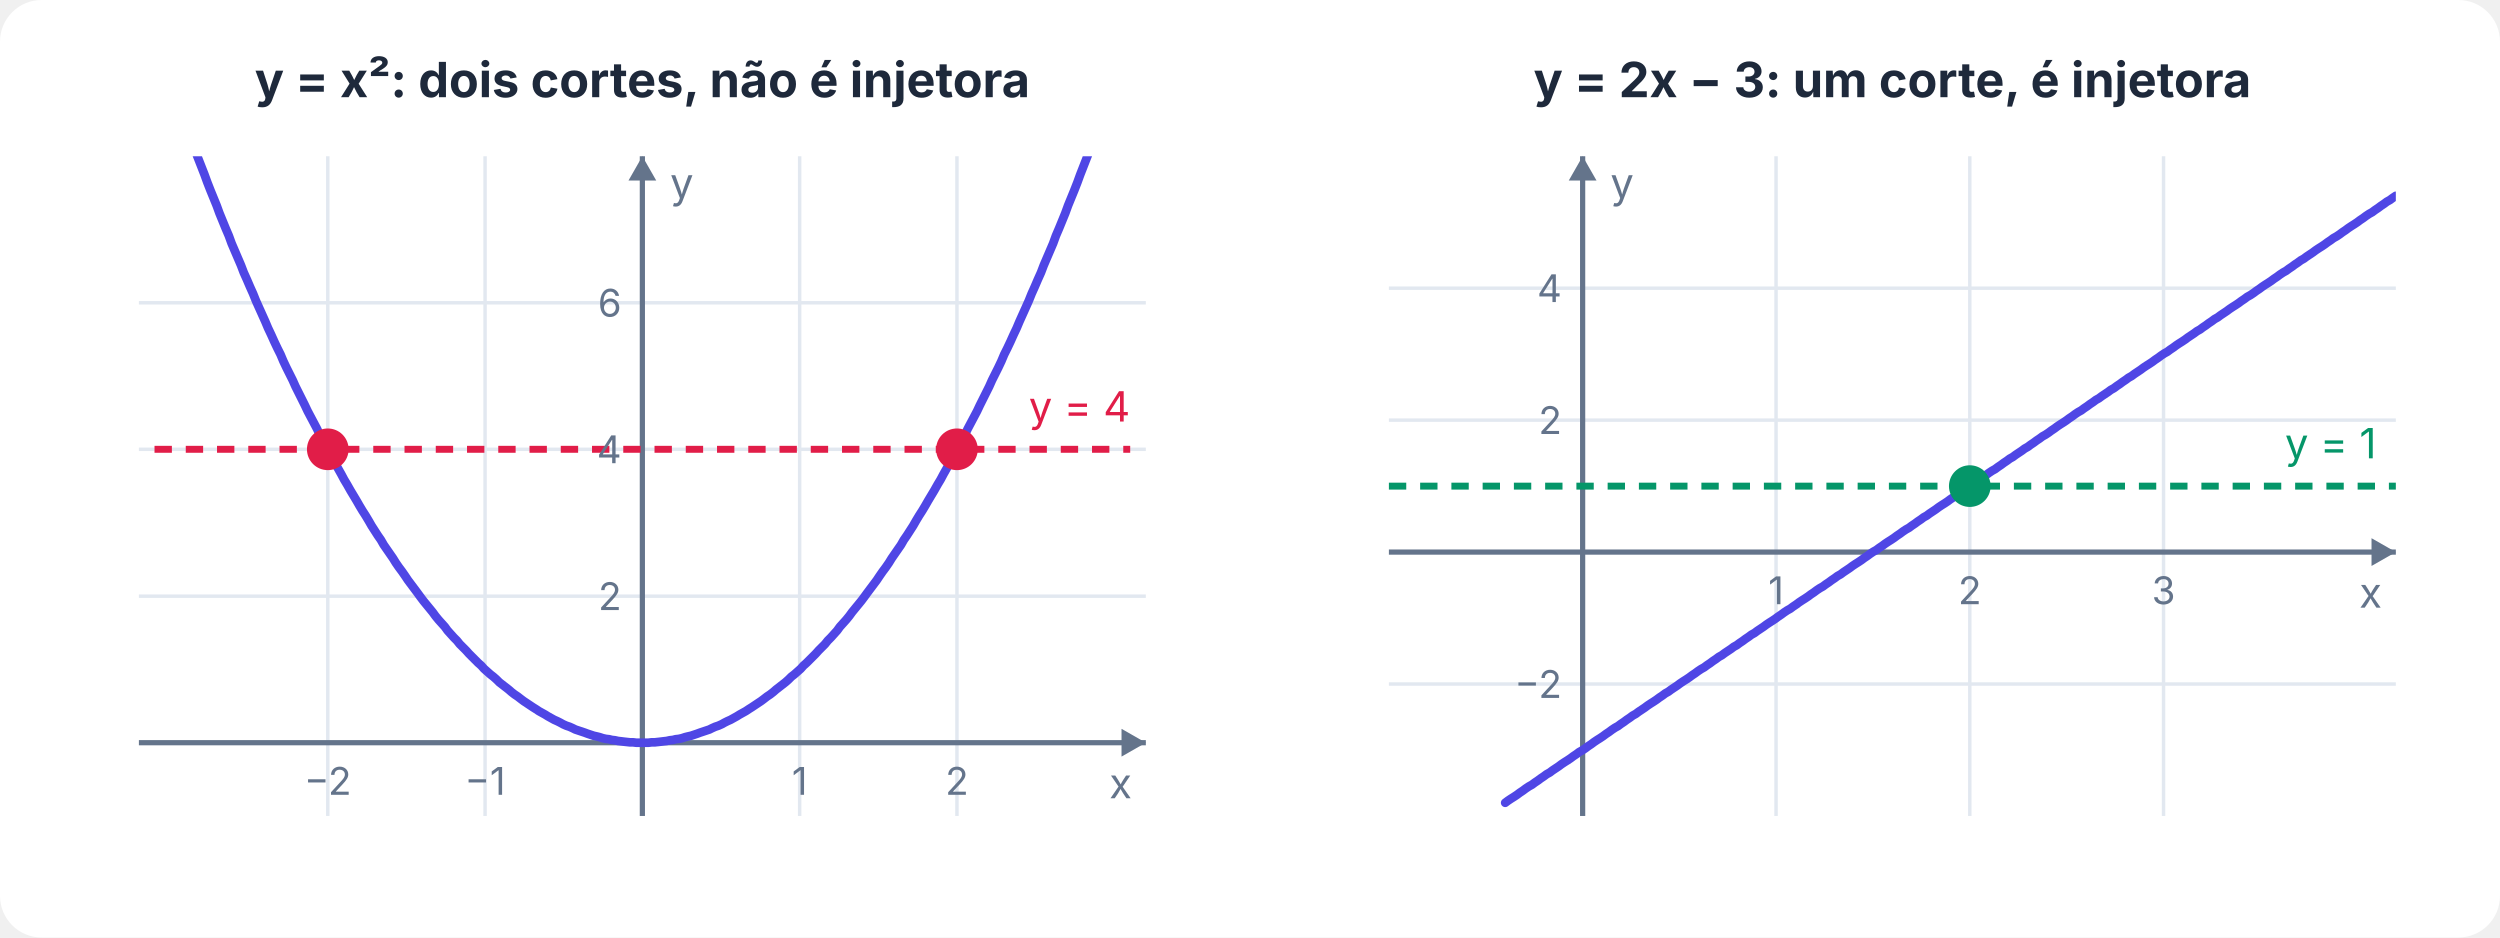
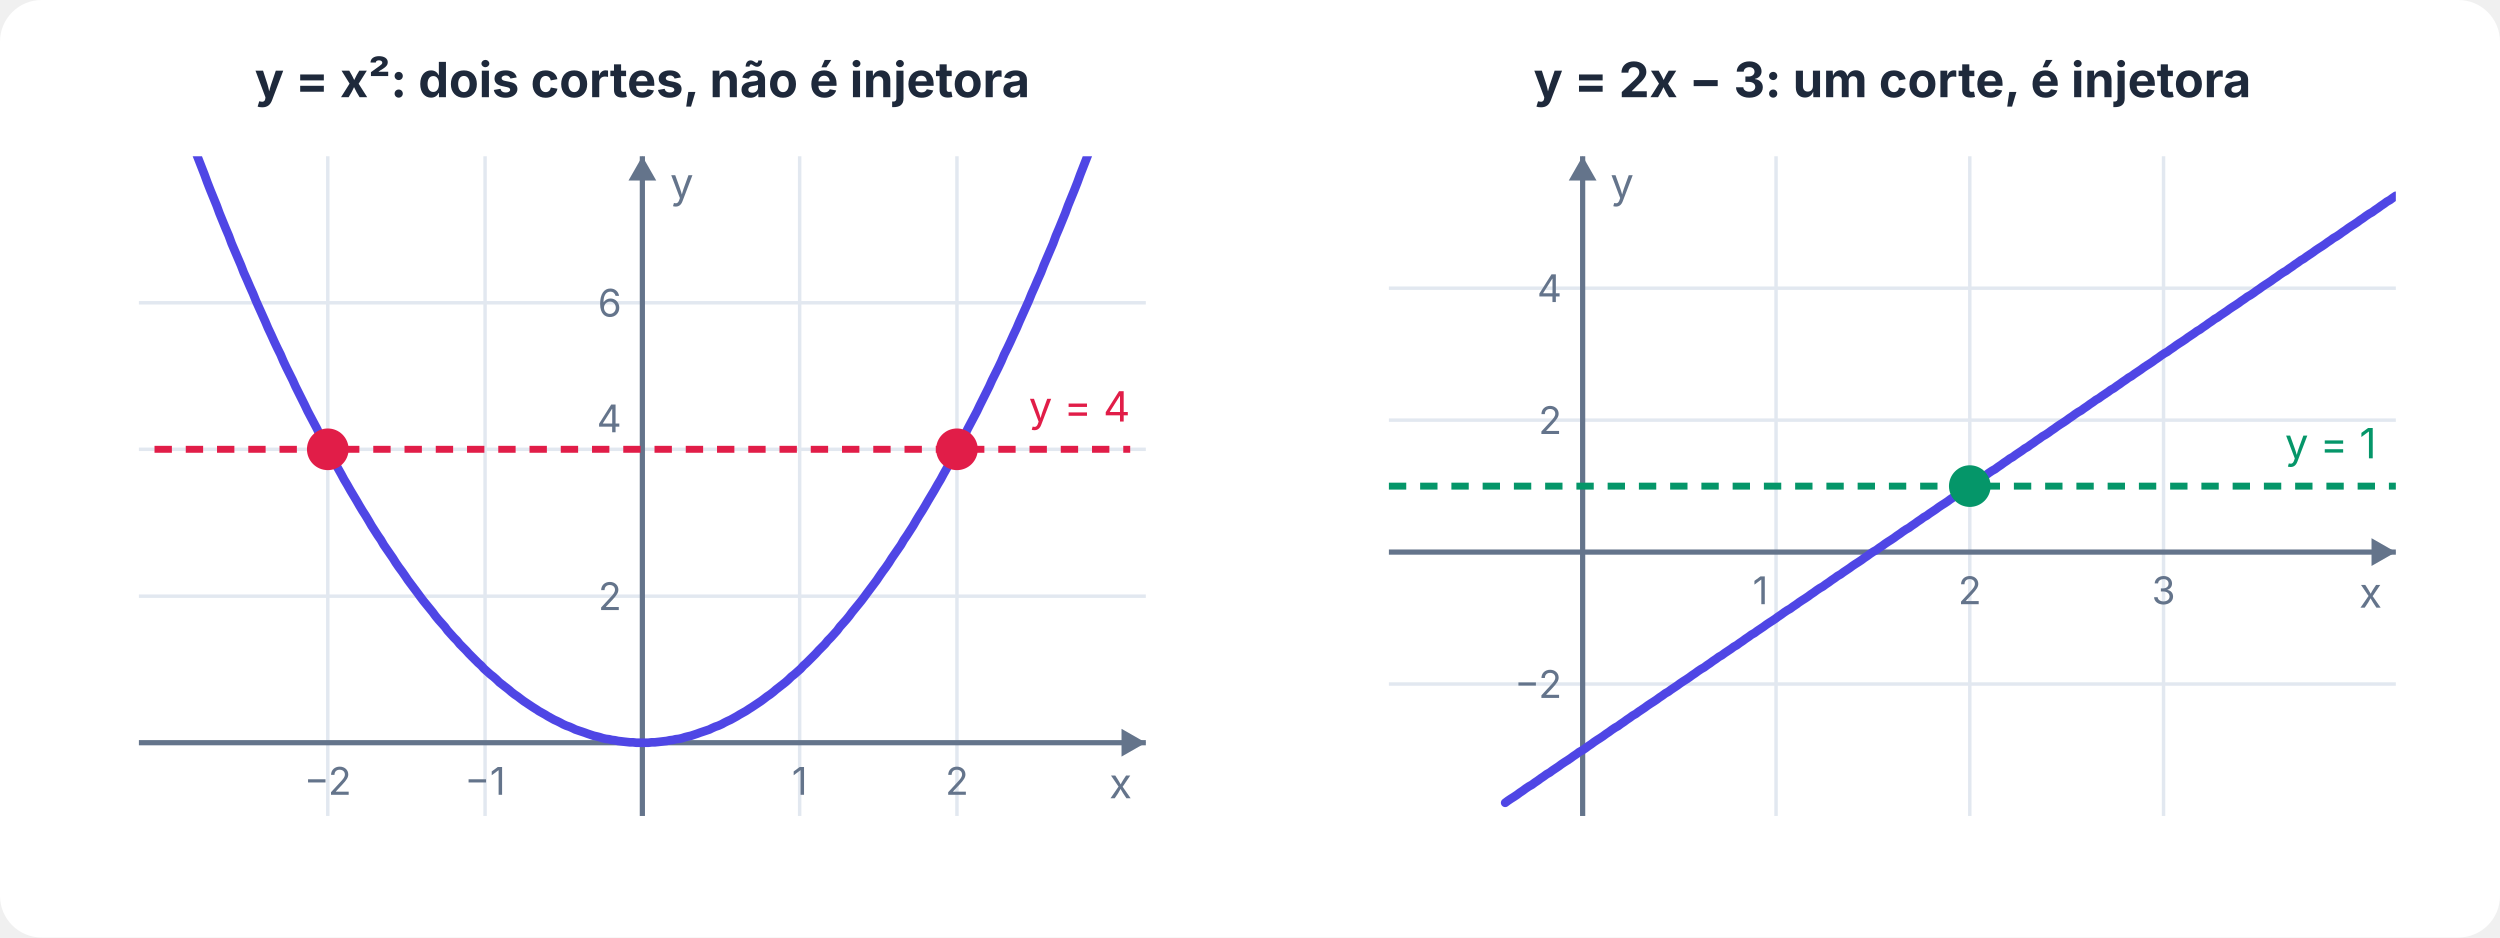
<svg xmlns="http://www.w3.org/2000/svg" viewBox="0 0 720 270" width="720" height="270" role="img" aria-label="Teste da reta horizontal: a reta y = 4 corta a parábola y = x² em dois pontos (não é injetora); a reta y = 1 corta y = 2x − 3 em um só ponto (é injetora)">
  <rect width="720" height="270" rx="12" fill="#ffffff" />
  <clipPath id="quadro1">
    <rect x="40" y="45" width="290" height="190" />
  </clipPath>
  <line x1="94.4" y1="45" x2="94.4" y2="235" stroke="#e2e8f0" stroke-width="1" />
  <line x1="139.7" y1="45" x2="139.7" y2="235" stroke="#e2e8f0" stroke-width="1" />
  <line x1="230.3" y1="45" x2="230.3" y2="235" stroke="#e2e8f0" stroke-width="1" />
  <line x1="275.6" y1="45" x2="275.6" y2="235" stroke="#e2e8f0" stroke-width="1" />
  <line x1="40" y1="171.7" x2="330" y2="171.7" stroke="#e2e8f0" stroke-width="1" />
  <line x1="40" y1="129.4" x2="330" y2="129.4" stroke="#e2e8f0" stroke-width="1" />
  <line x1="40" y1="87.2" x2="330" y2="87.2" stroke="#e2e8f0" stroke-width="1" />
  <line x1="40" y1="213.9" x2="330" y2="213.9" stroke="#64748b" stroke-width="1.5" />
  <line x1="185.0" y1="45" x2="185.0" y2="235" stroke="#64748b" stroke-width="1.5" />
  <g clip-path="url(#quadro1)">
    <polyline points="53.6,36.3 54.5,38.7 55.3,41.0 56.2,43.4 57.1,45.7 58.0,48.0 58.9,50.3 59.7,52.5 60.6,54.8 61.5,57.0 62.4,59.2 63.2,61.4 64.1,63.6 65.0,65.8 65.9,67.9 66.7,70.1 67.6,72.2 68.5,74.3 69.4,76.4 70.2,78.5 71.1,80.5 72.0,82.6 72.9,84.6 73.7,86.6 74.6,88.6 75.5,90.6 76.4,92.6 77.2,94.5 78.1,96.4 79.0,98.4 79.9,100.3 80.8,102.1 81.6,104.0 82.5,105.9 83.4,107.7 84.3,109.5 85.1,111.3 86.0,113.1 86.9,114.9 87.8,116.7 88.6,118.4 89.5,120.1 90.4,121.8 91.3,123.5 92.1,125.2 93.0,126.9 93.9,128.5 94.8,130.2 95.6,131.8 96.5,133.4 97.4,135.0 98.3,136.6 99.1,138.1 100.0,139.6 100.9,141.2 101.8,142.7 102.7,144.2 103.5,145.6 104.4,147.1 105.3,148.5 106.2,150.0 107.0,151.4 107.9,152.8 108.8,154.2 109.7,155.5 110.5,156.9 111.4,158.2 112.3,159.5 113.2,160.8 114.0,162.1 114.9,163.4 115.8,164.6 116.7,165.9 117.5,167.1 118.4,168.3 119.3,169.5 120.2,170.7 121.0,171.8 121.9,173.0 122.8,174.1 123.7,175.2 124.6,176.3 125.4,177.4 126.3,178.5 127.2,179.5 128.1,180.5 128.9,181.6 129.8,182.6 130.7,183.6 131.6,184.5 132.4,185.5 133.3,186.4 134.2,187.3 135.1,188.3 135.9,189.1 136.8,190.0 137.7,190.9 138.6,191.7 139.4,192.6 140.3,193.4 141.2,194.2 142.1,194.9 143.0,195.7 143.8,196.5 144.7,197.2 145.6,197.9 146.5,198.6 147.3,199.3 148.2,200.0 149.1,200.6 150.0,201.3 150.8,201.9 151.7,202.5 152.6,203.1 153.5,203.7 154.3,204.2 155.2,204.8 156.1,205.3 157.0,205.8 157.8,206.3 158.7,206.8 159.6,207.3 160.5,207.7 161.3,208.1 162.2,208.6 163.1,209.0 164.0,209.3 164.9,209.7 165.7,210.1 166.6,210.4 167.5,210.7 168.4,211.0 169.2,211.3 170.1,211.6 171.0,211.9 171.9,212.1 172.7,212.3 173.6,212.6 174.5,212.8 175.4,212.9 176.2,213.1 177.1,213.2 178.0,213.4 178.9,213.5 179.7,213.6 180.6,213.7 181.5,213.8 182.4,213.8 183.2,213.9 184.1,213.9 185.0,213.9 185.9,213.9 186.8,213.9 187.6,213.8 188.5,213.8 189.4,213.7 190.3,213.6 191.1,213.5 192.0,213.4 192.9,213.2 193.8,213.1 194.6,212.9 195.5,212.8 196.4,212.6 197.3,212.3 198.1,212.1 199.0,211.9 199.9,211.6 200.8,211.3 201.6,211.0 202.5,210.7 203.4,210.4 204.3,210.1 205.1,209.7 206.0,209.3 206.9,209.0 207.8,208.6 208.7,208.1 209.5,207.7 210.4,207.3 211.3,206.8 212.2,206.3 213.0,205.8 213.9,205.3 214.8,204.8 215.7,204.2 216.5,203.7 217.4,203.1 218.3,202.5 219.2,201.9 220.0,201.3 220.9,200.6 221.8,200.0 222.7,199.3 223.5,198.6 224.4,197.9 225.3,197.2 226.2,196.5 227.1,195.7 227.9,194.9 228.8,194.2 229.7,193.4 230.6,192.6 231.4,191.7 232.3,190.9 233.2,190.0 234.1,189.1 234.9,188.3 235.8,187.3 236.7,186.4 237.6,185.5 238.4,184.5 239.3,183.6 240.2,182.6 241.1,181.6 241.9,180.5 242.8,179.5 243.7,178.5 244.6,177.4 245.4,176.3 246.3,175.2 247.2,174.1 248.1,173.0 249.0,171.8 249.8,170.7 250.7,169.5 251.6,168.3 252.5,167.1 253.3,165.9 254.2,164.6 255.1,163.4 256.0,162.1 256.8,160.8 257.7,159.5 258.6,158.2 259.5,156.9 260.3,155.5 261.2,154.2 262.1,152.8 263.0,151.4 263.8,150.0 264.7,148.5 265.6,147.1 266.5,145.6 267.3,144.2 268.2,142.7 269.1,141.2 270.0,139.6 270.9,138.1 271.7,136.6 272.6,135.0 273.5,133.4 274.4,131.8 275.2,130.2 276.1,128.5 277.0,126.9 277.9,125.2 278.7,123.5 279.6,121.8 280.5,120.1 281.4,118.4 282.2,116.7 283.1,114.9 284.0,113.1 284.9,111.3 285.7,109.5 286.6,107.7 287.5,105.9 288.4,104.0 289.2,102.1 290.1,100.3 291.0,98.4 291.9,96.4 292.8,94.5 293.6,92.6 294.5,90.6 295.4,88.6 296.3,86.6 297.1,84.6 298.0,82.6 298.9,80.5 299.8,78.5 300.6,76.4 301.5,74.3 302.4,72.2 303.3,70.1 304.1,67.9 305.0,65.8 305.9,63.6 306.8,61.4 307.6,59.2 308.5,57.0 309.4,54.8 310.3,52.5 311.1,50.3 312.0,48.0 312.9,45.7 313.8,43.4 314.7,41.0 315.5,38.7 316.4,36.3" fill="none" stroke="#4f46e5" stroke-width="2.5" stroke-linejoin="round" stroke-linecap="round" />
    <line x1="44.5" y1="129.4" x2="325.5" y2="129.4" stroke="#e11d48" stroke-width="2" stroke-dasharray="5 4" />
  </g>
  <polygon points="330,213.9 323,209.9 323,217.9" fill="#64748b" />
  <polygon points="185.0,45 181.0,52 189.0,52" fill="#64748b" />
  <text x="326.0" y="229.9" font-size="12" fill="#64748b" text-anchor="end" font-weight="normal" font-family="Inter, Segoe UI, Arial, sans-serif">x</text>
  <text x="193.0" y="57.0" font-size="12" fill="#64748b" text-anchor="start" font-weight="normal" font-family="Inter, Segoe UI, Arial, sans-serif">y</text>
  <text x="94.4" y="228.9" font-size="11" fill="#64748b" text-anchor="middle" font-weight="normal" font-family="Inter, Segoe UI, Arial, sans-serif">−2</text>
  <text x="139.7" y="228.9" font-size="11" fill="#64748b" text-anchor="middle" font-weight="normal" font-family="Inter, Segoe UI, Arial, sans-serif">−1</text>
  <text x="230.3" y="228.9" font-size="11" fill="#64748b" text-anchor="middle" font-weight="normal" font-family="Inter, Segoe UI, Arial, sans-serif">1</text>
  <text x="275.6" y="228.9" font-size="11" fill="#64748b" text-anchor="middle" font-weight="normal" font-family="Inter, Segoe UI, Arial, sans-serif">2</text>
  <text x="179.0" y="175.7" font-size="11" fill="#64748b" text-anchor="end" font-weight="normal" font-family="Inter, Segoe UI, Arial, sans-serif">2</text>
-   <text x="179.0" y="133.4" font-size="11" fill="#64748b" text-anchor="end" font-weight="normal" font-family="Inter, Segoe UI, Arial, sans-serif">4</text>
+   <text x="179.0" y="124.5" font-size="11" fill="#64748b" text-anchor="end" font-weight="normal" font-family="Inter, Segoe UI, Arial, sans-serif">4</text>
  <text x="179.0" y="91.2" font-size="11" fill="#64748b" text-anchor="end" font-weight="normal" font-family="Inter, Segoe UI, Arial, sans-serif">6</text>
  <circle cx="94.4" cy="129.4" r="5" fill="#e11d48" stroke="#e11d48" stroke-width="2" />
  <circle cx="275.6" cy="129.4" r="5" fill="#e11d48" stroke="#e11d48" stroke-width="2" />
  <text x="325.5" y="121.4" font-size="12" fill="#e11d48" text-anchor="end" font-weight="normal" font-family="Inter, Segoe UI, Arial, sans-serif">y = 4</text>
  <clipPath id="quadro2">
    <rect x="400" y="45" width="290" height="190" />
  </clipPath>
  <line x1="511.5" y1="45" x2="511.5" y2="235" stroke="#e2e8f0" stroke-width="1" />
  <line x1="567.3" y1="45" x2="567.3" y2="235" stroke="#e2e8f0" stroke-width="1" />
  <line x1="623.1" y1="45" x2="623.1" y2="235" stroke="#e2e8f0" stroke-width="1" />
  <line x1="400" y1="197.0" x2="690" y2="197.0" stroke="#e2e8f0" stroke-width="1" />
  <line x1="400" y1="121.0" x2="690" y2="121.0" stroke="#e2e8f0" stroke-width="1" />
  <line x1="400" y1="83.0" x2="690" y2="83.0" stroke="#e2e8f0" stroke-width="1" />
  <line x1="400" y1="159.0" x2="690" y2="159.0" stroke="#64748b" stroke-width="1.5" />
  <line x1="455.8" y1="45" x2="455.8" y2="235" stroke="#64748b" stroke-width="1.5" />
  <g clip-path="url(#quadro2)">
    <polyline points="433.5,231.2 434.3,230.6 435.2,230.0 436.0,229.5 436.9,228.9 437.7,228.3 438.6,227.7 439.4,227.1 440.3,226.5 441.2,226.0 442.0,225.4 442.9,224.8 443.7,224.2 444.6,223.6 445.4,223.0 446.3,222.5 447.1,221.9 448.0,221.3 448.9,220.7 449.7,220.1 450.6,219.5 451.4,219.0 452.3,218.4 453.1,217.8 454.0,217.2 454.8,216.6 455.7,216.1 456.6,215.5 457.4,214.9 458.3,214.3 459.1,213.7 460.0,213.1 460.8,212.6 461.7,212.0 462.5,211.4 463.4,210.8 464.2,210.2 465.1,209.6 466.0,209.1 466.8,208.5 467.7,207.9 468.5,207.3 469.4,206.7 470.2,206.1 471.1,205.6 471.9,205.0 472.8,204.4 473.7,203.8 474.5,203.2 475.4,202.6 476.2,202.1 477.1,201.5 477.9,200.9 478.8,200.3 479.6,199.7 480.5,199.2 481.3,198.6 482.2,198.0 483.1,197.4 483.9,196.8 484.8,196.2 485.6,195.7 486.5,195.1 487.3,194.5 488.2,193.9 489.0,193.3 489.9,192.7 490.8,192.2 491.6,191.6 492.5,191.0 493.3,190.4 494.2,189.8 495.0,189.2 495.9,188.7 496.7,188.1 497.6,187.5 498.5,186.9 499.3,186.3 500.2,185.8 501.0,185.2 501.9,184.6 502.7,184.0 503.6,183.4 504.4,182.8 505.3,182.3 506.1,181.7 507.0,181.1 507.9,180.5 508.7,179.9 509.6,179.3 510.4,178.8 511.3,178.2 512.1,177.6 513.0,177.0 513.8,176.4 514.7,175.8 515.6,175.3 516.4,174.7 517.3,174.1 518.1,173.5 519.0,172.9 519.8,172.4 520.7,171.8 521.5,171.2 522.4,170.6 523.2,170.0 524.1,169.4 525.0,168.9 525.8,168.3 526.7,167.7 527.5,167.1 528.4,166.5 529.2,165.9 530.1,165.4 530.9,164.8 531.8,164.2 532.7,163.6 533.5,163.0 534.4,162.4 535.2,161.9 536.1,161.3 536.9,160.7 537.8,160.1 538.6,159.5 539.5,158.9 540.4,158.4 541.2,157.8 542.1,157.2 542.9,156.6 543.8,156.0 544.6,155.5 545.5,154.9 546.3,154.3 547.2,153.7 548.0,153.1 548.9,152.5 549.8,152.0 550.6,151.4 551.5,150.8 552.3,150.2 553.2,149.6 554.0,149.0 554.9,148.5 555.7,147.9 556.6,147.3 557.5,146.7 558.3,146.1 559.2,145.5 560.0,145.0 560.9,144.4 561.7,143.8 562.6,143.2 563.4,142.6 564.3,142.1 565.2,141.5 566.0,140.9 566.9,140.3 567.7,139.7 568.6,139.1 569.4,138.6 570.3,138.0 571.1,137.4 572.0,136.8 572.8,136.2 573.7,135.6 574.6,135.1 575.4,134.5 576.3,133.9 577.1,133.3 578.0,132.7 578.8,132.1 579.7,131.6 580.5,131.0 581.4,130.4 582.3,129.8 583.1,129.2 584.0,128.7 584.8,128.1 585.7,127.5 586.5,126.9 587.4,126.3 588.2,125.7 589.1,125.2 590.0,124.6 590.8,124.0 591.7,123.4 592.5,122.8 593.4,122.2 594.2,121.7 595.1,121.1 595.9,120.5 596.8,119.9 597.6,119.3 598.5,118.7 599.4,118.2 600.2,117.6 601.1,117.0 601.9,116.4 602.8,115.8 603.6,115.2 604.5,114.7 605.3,114.1 606.2,113.5 607.1,112.9 607.9,112.3 608.8,111.8 609.6,111.2 610.5,110.6 611.3,110.0 612.2,109.4 613.0,108.8 613.9,108.3 614.7,107.7 615.6,107.1 616.5,106.5 617.3,105.9 618.2,105.3 619.0,104.8 619.9,104.2 620.7,103.6 621.6,103.0 622.4,102.4 623.3,101.8 624.2,101.3 625.0,100.7 625.9,100.1 626.7,99.5 627.6,98.9 628.4,98.4 629.3,97.8 630.1,97.2 631.0,96.6 631.9,96.0 632.7,95.4 633.6,94.9 634.4,94.3 635.3,93.7 636.1,93.1 637.0,92.5 637.8,91.9 638.7,91.4 639.5,90.8 640.4,90.2 641.3,89.6 642.1,89.0 643.0,88.4 643.8,87.9 644.7,87.3 645.5,86.7 646.4,86.1 647.2,85.5 648.1,85.0 649.0,84.4 649.8,83.8 650.7,83.2 651.5,82.6 652.4,82.0 653.2,81.5 654.1,80.9 654.9,80.3 655.8,79.7 656.6,79.1 657.5,78.5 658.4,78.0 659.2,77.4 660.1,76.8 660.9,76.2 661.8,75.6 662.6,75.0 663.5,74.5 664.3,73.9 665.2,73.3 666.1,72.7 666.9,72.1 667.8,71.5 668.6,71.0 669.5,70.4 670.3,69.8 671.2,69.2 672.0,68.6 672.9,68.1 673.8,67.5 674.6,66.9 675.5,66.3 676.3,65.7 677.2,65.1 678.0,64.6 678.9,64.0 679.7,63.4 680.6,62.8 681.4,62.2 682.3,61.6 683.2,61.1 684.0,60.5 684.9,59.9 685.7,59.3 686.6,58.7 687.4,58.1 688.3,57.6 689.1,57.0 690.0,56.4" fill="none" stroke="#4f46e5" stroke-width="2.5" stroke-linejoin="round" stroke-linecap="round" />
    <line x1="400.0" y1="140.0" x2="690.0" y2="140.0" stroke="#059669" stroke-width="2" stroke-dasharray="5 4" />
  </g>
  <polygon points="690,159.0 683,155.0 683,163.0" fill="#64748b" />
  <polygon points="455.8,45 451.8,52 459.8,52" fill="#64748b" />
  <text x="686.0" y="175.0" font-size="12" fill="#64748b" text-anchor="end" font-weight="normal" font-family="Inter, Segoe UI, Arial, sans-serif">x</text>
  <text x="463.8" y="57.0" font-size="12" fill="#64748b" text-anchor="start" font-weight="normal" font-family="Inter, Segoe UI, Arial, sans-serif">y</text>
-   <text x="511.5" y="174.0" font-size="11" fill="#64748b" text-anchor="middle" font-weight="normal" font-family="Inter, Segoe UI, Arial, sans-serif">1</text>
+   <text x="507.0" y="174.0" font-size="11" fill="#64748b" text-anchor="middle" font-weight="normal" font-family="Inter, Segoe UI, Arial, sans-serif">1</text>
  <text x="567.3" y="174.0" font-size="11" fill="#64748b" text-anchor="middle" font-weight="normal" font-family="Inter, Segoe UI, Arial, sans-serif">2</text>
  <text x="623.1" y="174.0" font-size="11" fill="#64748b" text-anchor="middle" font-weight="normal" font-family="Inter, Segoe UI, Arial, sans-serif">3</text>
  <text x="449.8" y="201.0" font-size="11" fill="#64748b" text-anchor="end" font-weight="normal" font-family="Inter, Segoe UI, Arial, sans-serif">−2</text>
  <text x="449.8" y="125.0" font-size="11" fill="#64748b" text-anchor="end" font-weight="normal" font-family="Inter, Segoe UI, Arial, sans-serif">2</text>
  <text x="449.8" y="87.0" font-size="11" fill="#64748b" text-anchor="end" font-weight="normal" font-family="Inter, Segoe UI, Arial, sans-serif">4</text>
  <circle cx="567.3" cy="140.0" r="5" fill="#059669" stroke="#059669" stroke-width="2" />
  <text x="684.4" y="132.0" font-size="12" fill="#059669" text-anchor="end" font-weight="normal" font-family="Inter, Segoe UI, Arial, sans-serif">y = 1</text>
  <text x="185" y="28" font-size="14" fill="#1e293b" text-anchor="middle" font-weight="bold" font-family="Inter, Segoe UI, Arial, sans-serif">y = x²: dois cortes, não é injetora</text>
  <text x="545" y="28" font-size="14" fill="#1e293b" text-anchor="middle" font-weight="bold" font-family="Inter, Segoe UI, Arial, sans-serif">y = 2x − 3: um corte, é injetora</text>
</svg>
